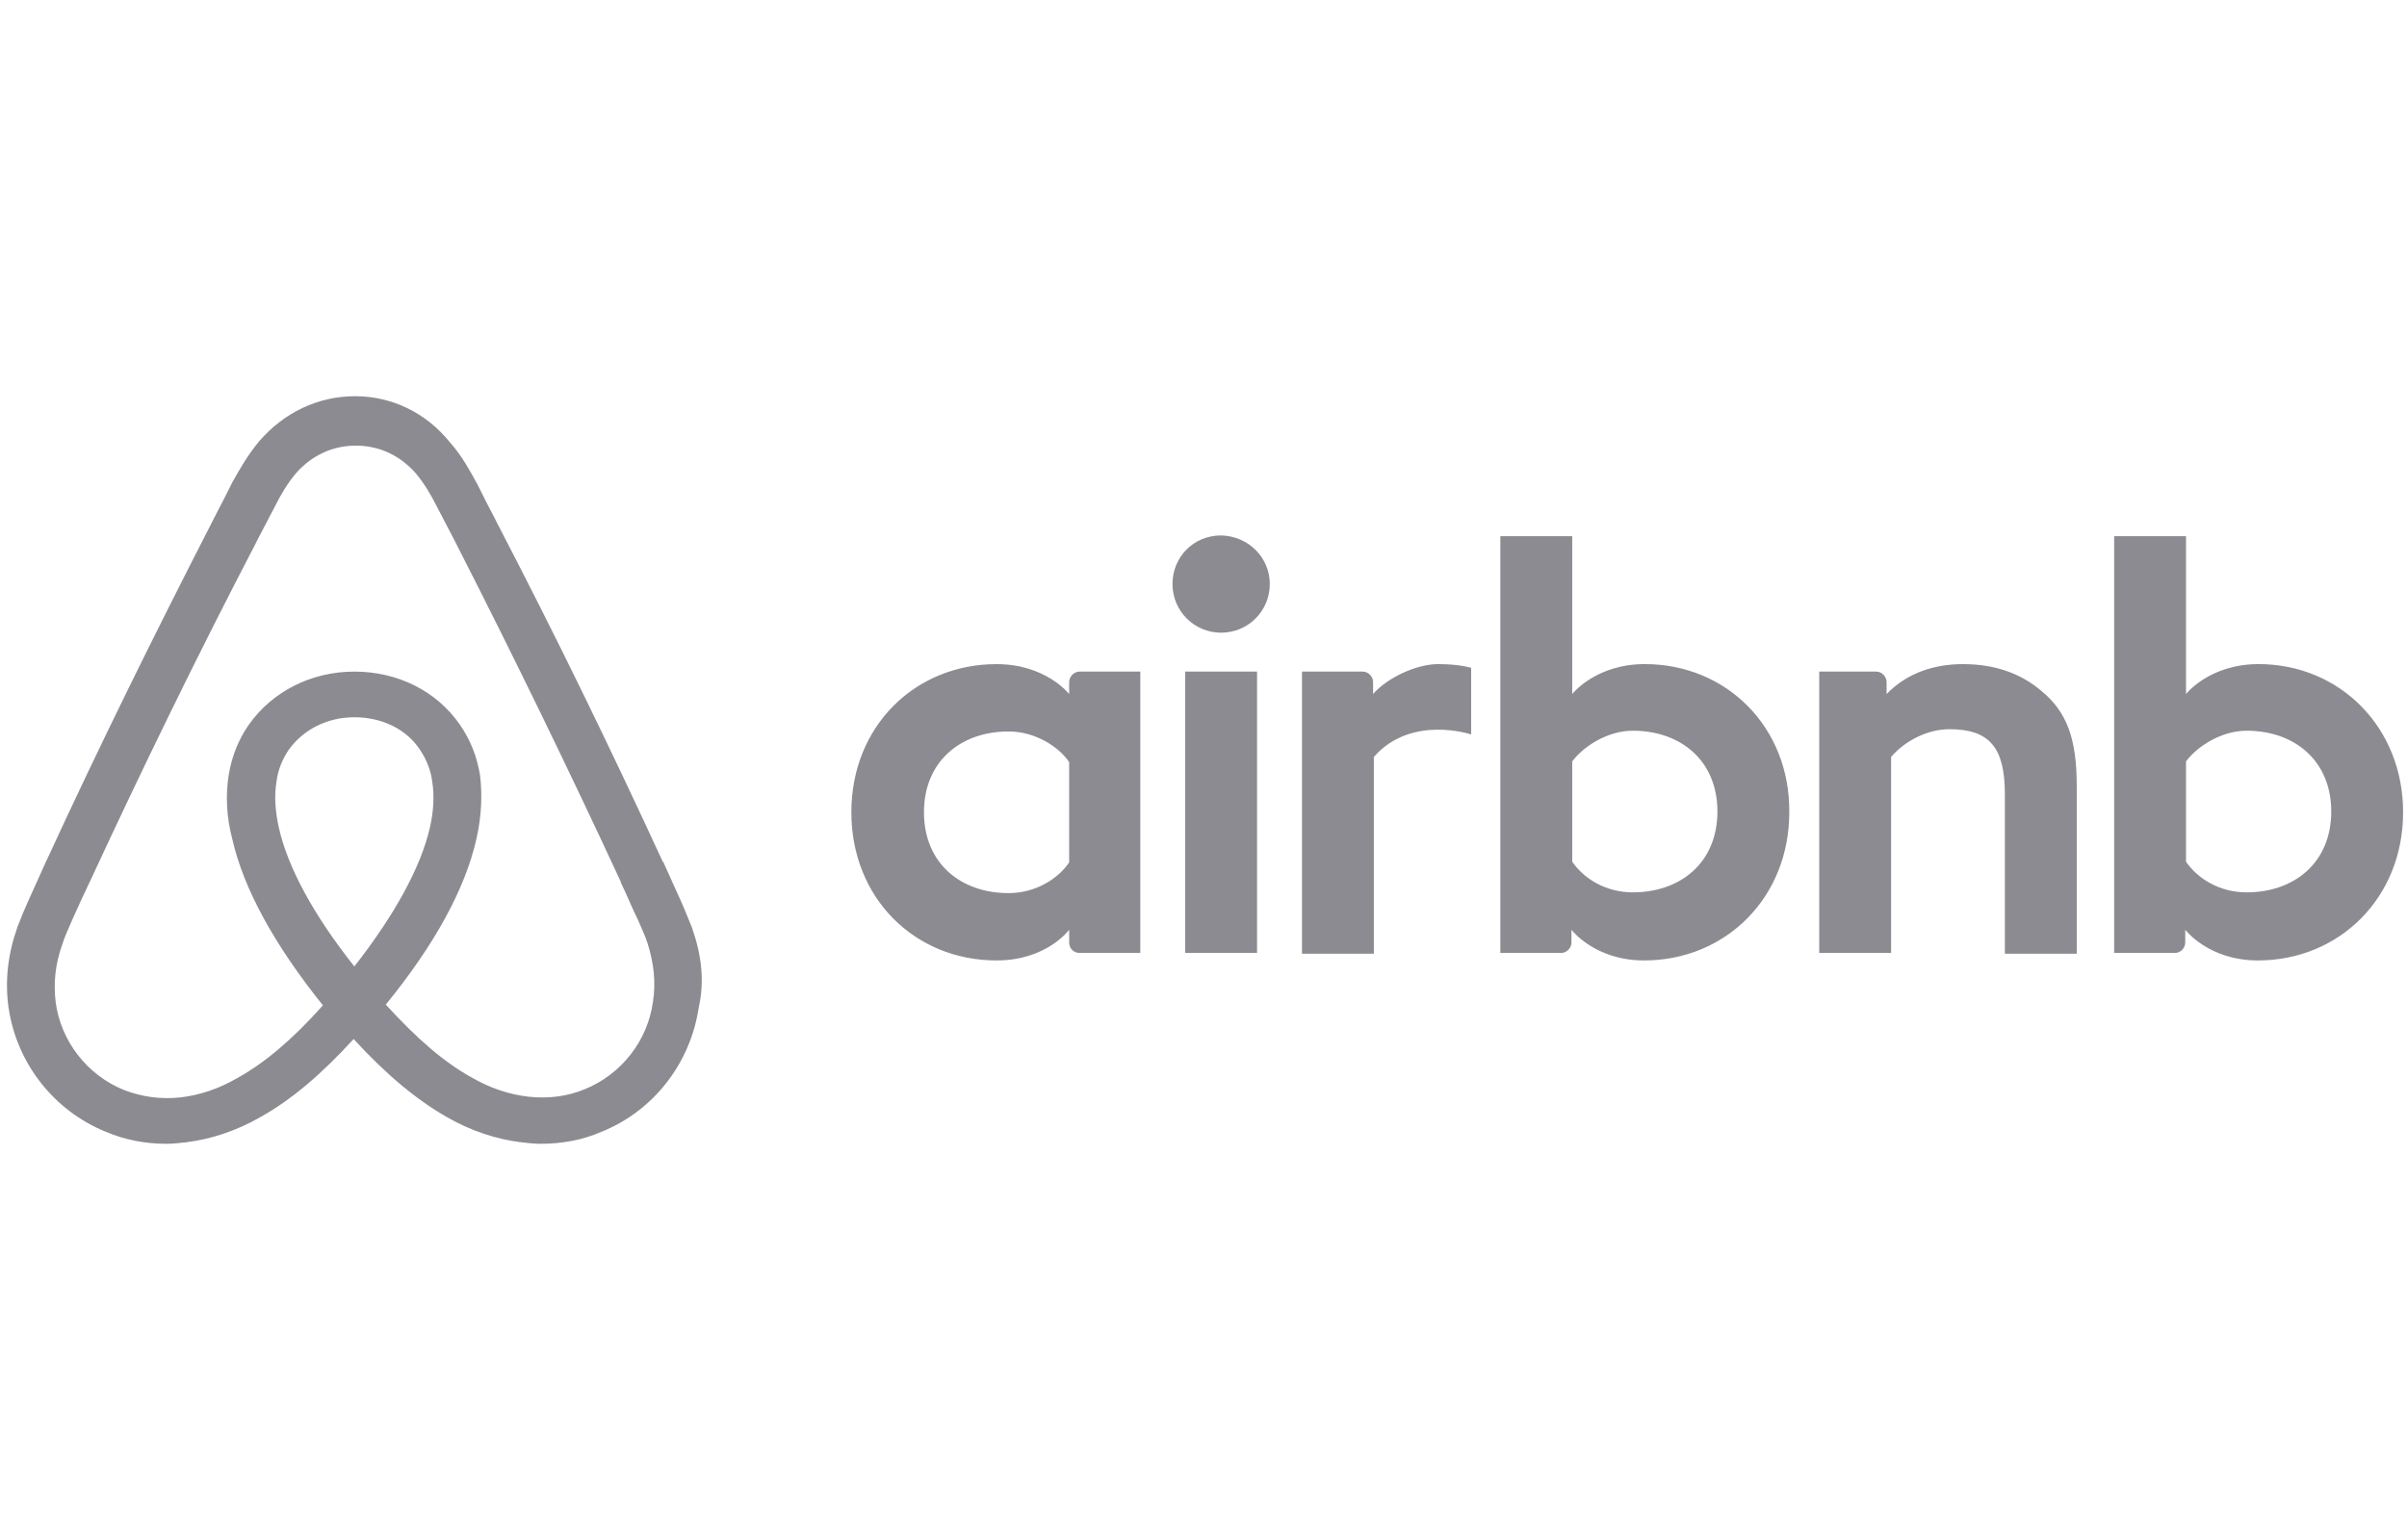
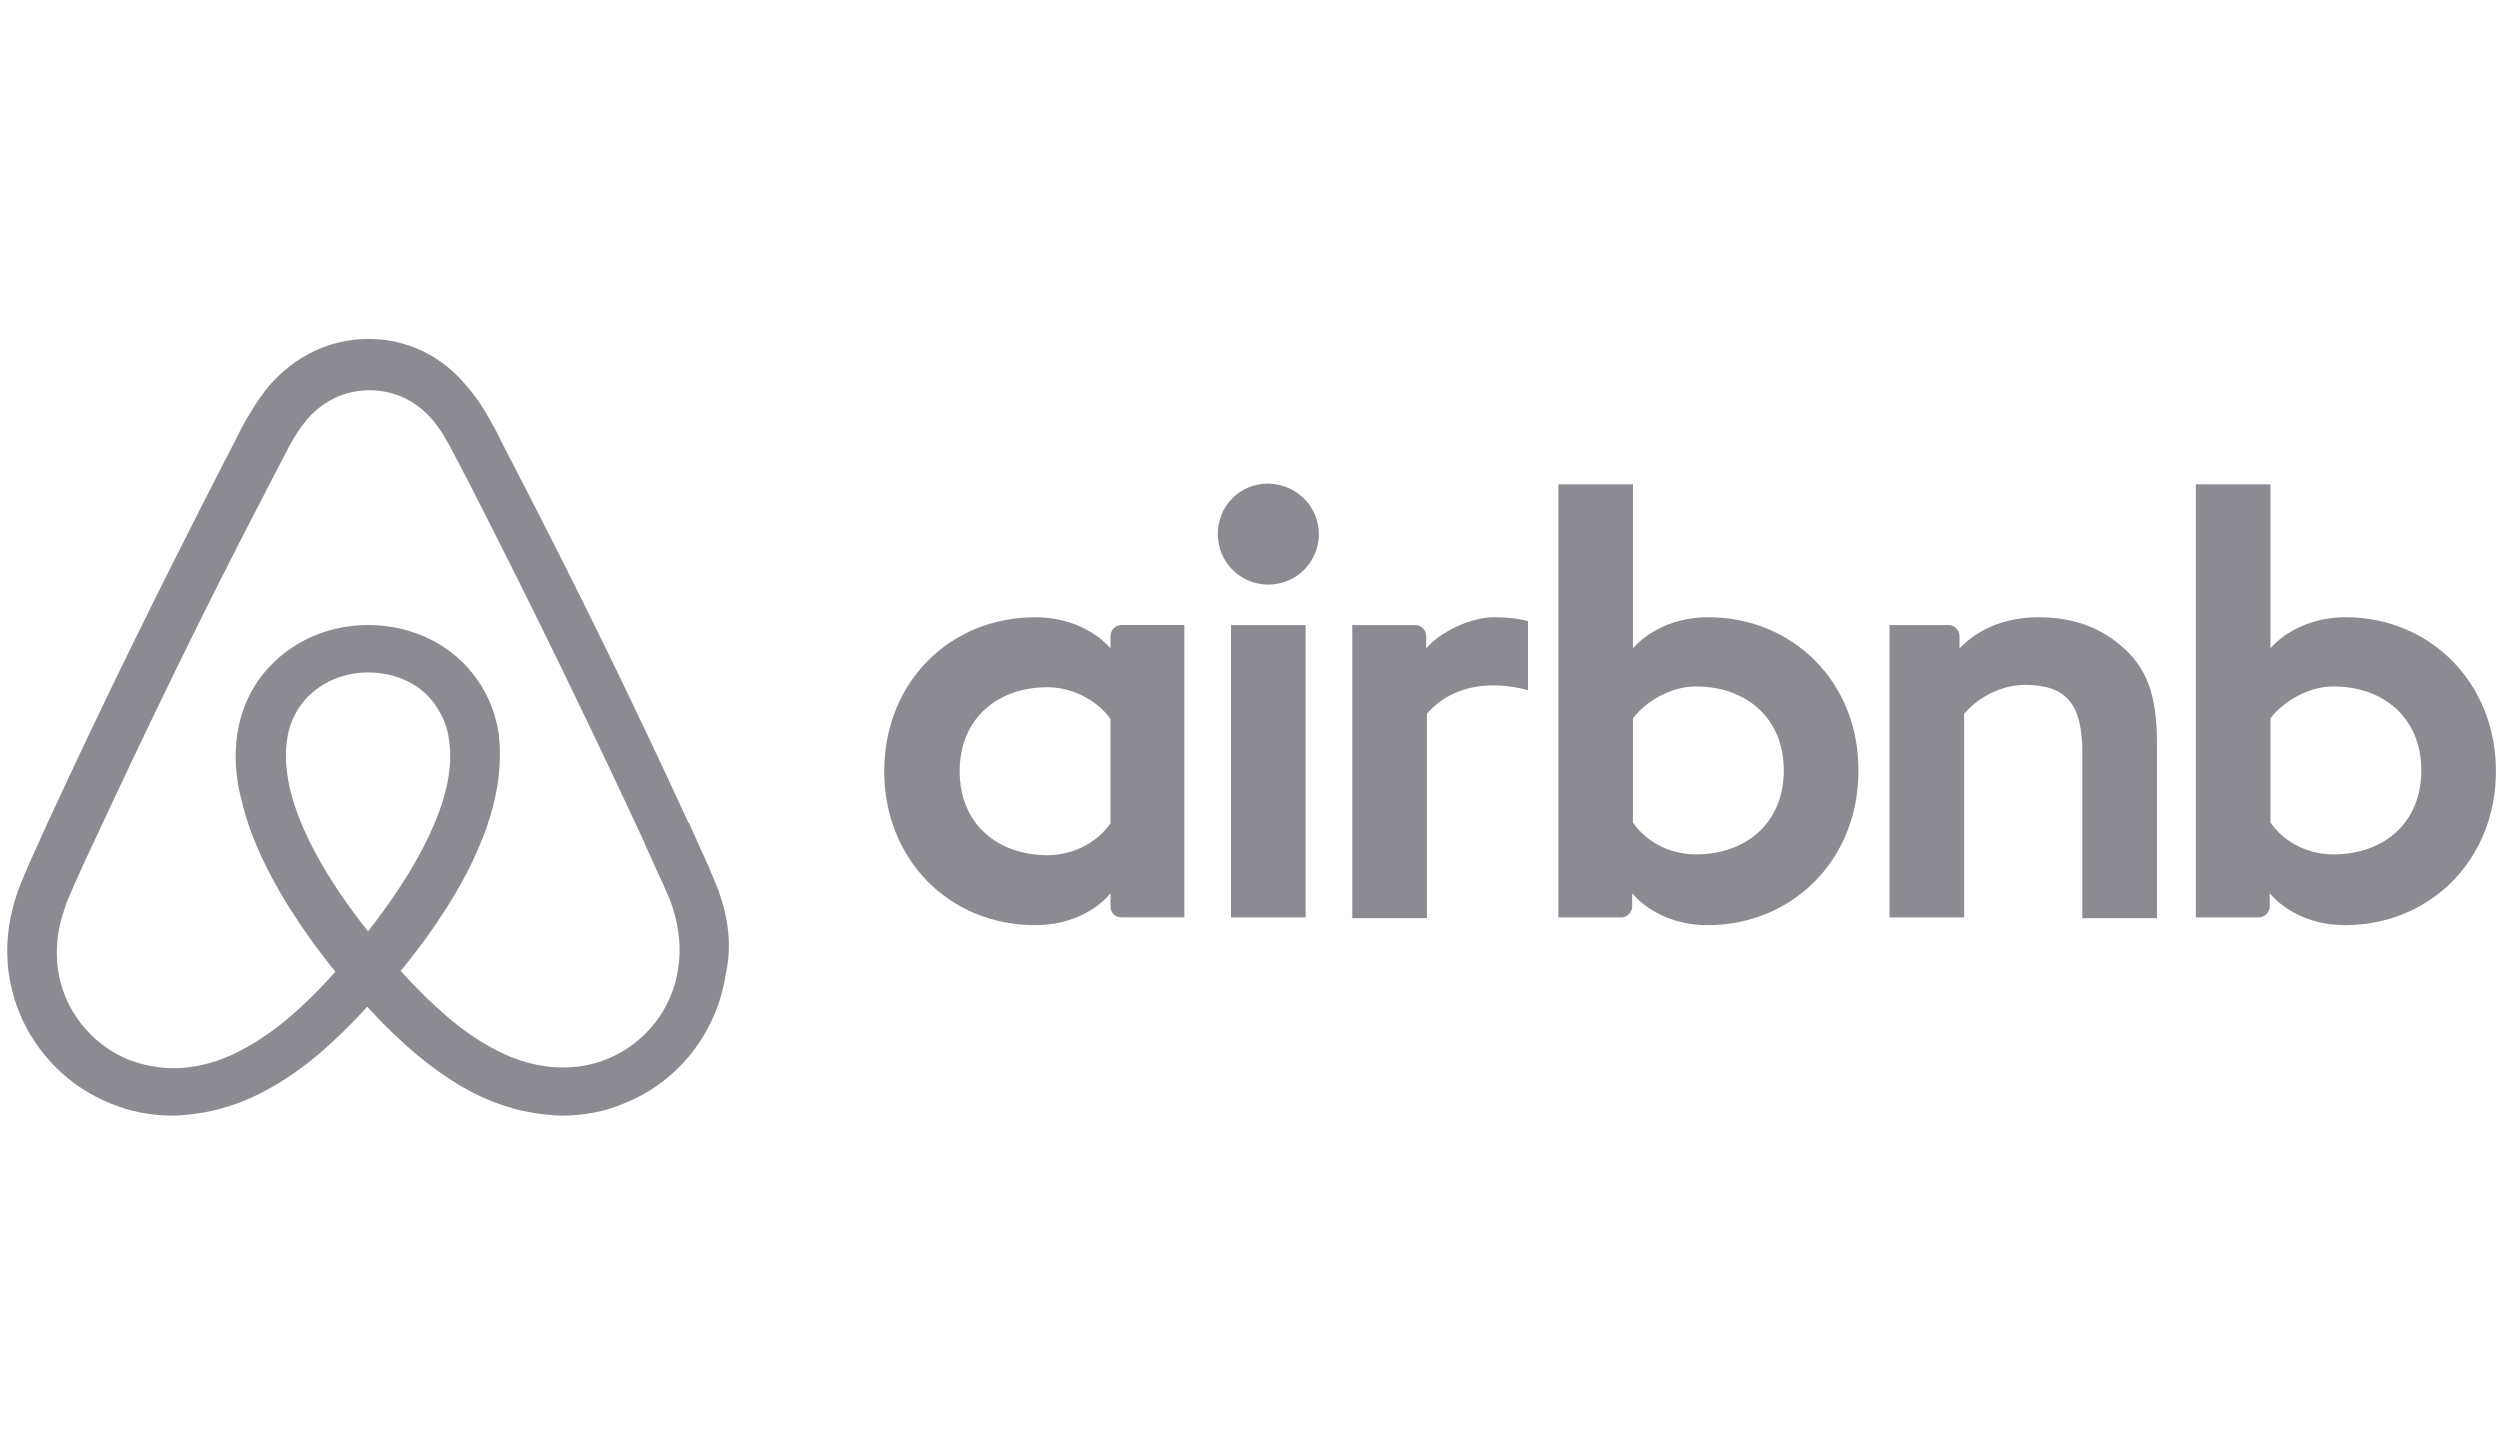
- <svg xmlns="http://www.w3.org/2000/svg" width="50" height="32" viewBox="0 0 103 32" fill="none">
+ <svg xmlns="http://www.w3.org/2000/svg" width="55" height="32" viewBox="0 0 103 32" fill="none">
  <path d="M54.337 8.04C54.337 9.194 53.408 10.122 52.255 10.122C51.102 10.122 50.173 9.194 50.173 8.04C50.173 6.887 51.07 5.959 52.255 5.959C53.441 5.991 54.337 6.92 54.337 8.04ZM45.752 12.237V12.749C45.752 12.749 44.76 11.468 42.646 11.468C39.155 11.468 36.431 14.126 36.431 17.81C36.431 21.462 39.123 24.152 42.646 24.152C44.792 24.152 45.752 22.839 45.752 22.839V23.383C45.752 23.64 45.945 23.831 46.201 23.831H48.795V11.787H46.201C45.945 11.788 45.752 12.013 45.752 12.237ZM45.752 19.956C45.273 20.661 44.311 21.27 43.158 21.27C41.108 21.27 39.538 19.988 39.538 17.81C39.538 15.632 41.108 14.35 43.158 14.35C44.28 14.35 45.304 14.991 45.752 15.664V19.956ZM50.718 11.788H53.792V23.832H50.718V11.788ZM96.651 11.467C94.537 11.467 93.543 12.749 93.543 12.749V5.991H90.469V23.832H93.064C93.32 23.832 93.511 23.608 93.511 23.384V22.839C93.511 22.839 94.505 24.152 96.618 24.152C100.11 24.152 102.833 21.463 102.833 17.811C102.833 14.159 100.11 11.467 96.651 11.467ZM96.138 21.237C94.953 21.237 94.024 20.629 93.543 19.924V15.632C94.024 14.991 95.049 14.318 96.138 14.318C98.188 14.318 99.758 15.6 99.758 17.778C99.758 19.956 98.189 21.237 96.138 21.237ZM88.868 16.689V23.864H85.792V17.041C85.792 15.056 85.151 14.254 83.423 14.254C82.494 14.254 81.533 14.735 80.923 15.44V23.832H77.849V11.788H80.283C80.539 11.788 80.731 12.013 80.731 12.237V12.749C81.628 11.82 82.813 11.468 83.998 11.468C85.344 11.468 86.465 11.853 87.362 12.621C88.451 13.518 88.868 14.671 88.868 16.689ZM70.385 11.467C68.271 11.467 67.278 12.749 67.278 12.749V5.991H64.203V23.832H66.797C67.053 23.832 67.246 23.608 67.246 23.384V22.839C67.246 22.839 68.239 24.152 70.353 24.152C73.844 24.152 76.567 21.463 76.567 17.811C76.599 14.159 73.876 11.467 70.385 11.467ZM69.872 21.237C68.687 21.237 67.758 20.629 67.278 19.924V15.632C67.758 14.991 68.783 14.318 69.872 14.318C71.922 14.318 73.492 15.6 73.492 17.778C73.492 19.956 71.922 21.237 69.872 21.237ZM61.544 11.467C62.473 11.467 62.953 11.628 62.953 11.628V14.478C62.953 14.478 60.391 13.614 58.79 15.44V23.864H55.714V11.788H58.309C58.565 11.788 58.757 12.012 58.757 12.237V12.749C59.334 12.076 60.584 11.467 61.544 11.467ZM29.609 22.743C29.449 22.359 29.289 21.942 29.129 21.59C28.872 21.013 28.616 20.468 28.392 19.956L28.36 19.924C26.15 15.119 23.78 10.251 21.281 5.446L21.185 5.254C20.922 4.755 20.666 4.253 20.417 3.748C20.096 3.171 19.776 2.563 19.263 1.986C18.238 0.705 16.765 0 15.196 0C13.594 0 12.152 0.705 11.096 1.922C10.615 2.498 10.263 3.107 9.943 3.684C9.693 4.189 9.437 4.691 9.174 5.189L9.078 5.382C6.612 10.186 4.209 15.055 1.999 19.86L1.967 19.923C1.743 20.437 1.486 20.981 1.23 21.557C1.07 21.91 0.91 22.294 0.75 22.71C0.333 23.895 0.205 25.017 0.366 26.17C0.718 28.573 2.319 30.59 4.53 31.487C5.363 31.84 6.228 32 7.124 32C7.38 32 7.7 31.968 7.957 31.936C9.014 31.808 10.103 31.456 11.161 30.847C12.474 30.11 13.723 29.053 15.132 27.516C16.542 29.053 17.823 30.11 19.104 30.847C20.162 31.456 21.25 31.808 22.307 31.936C22.564 31.968 22.884 32 23.14 32C24.037 32 24.934 31.84 25.735 31.487C27.977 30.59 29.546 28.541 29.899 26.17C30.154 25.049 30.026 23.928 29.609 22.743ZM15.163 24.409C13.434 22.23 12.312 20.18 11.928 18.451C11.768 17.714 11.736 17.074 11.832 16.497C11.896 15.984 12.088 15.536 12.345 15.151C12.954 14.287 13.978 13.742 15.164 13.742C16.349 13.742 17.406 14.255 17.983 15.151C18.239 15.536 18.431 15.985 18.496 16.497C18.591 17.074 18.559 17.746 18.399 18.451C18.014 20.148 16.893 22.199 15.163 24.409ZM27.943 25.914C27.719 27.58 26.598 29.021 25.029 29.662C24.26 29.982 23.427 30.078 22.595 29.982C21.794 29.886 20.993 29.63 20.16 29.149C19.007 28.508 17.854 27.516 16.509 26.042C18.622 23.448 19.904 21.077 20.384 18.963C20.609 17.97 20.641 17.074 20.544 16.24C20.417 15.44 20.128 14.703 19.68 14.062C18.686 12.62 17.02 11.788 15.163 11.788C13.306 11.788 11.64 12.653 10.647 14.062C10.199 14.703 9.91 15.44 9.782 16.24C9.654 17.074 9.686 18.002 9.942 18.963C10.422 21.077 11.736 23.48 13.818 26.074C12.504 27.548 11.319 28.541 10.166 29.181C9.333 29.662 8.532 29.918 7.732 30.014C6.867 30.11 6.034 29.982 5.297 29.694C3.728 29.053 2.607 27.612 2.383 25.946C2.287 25.145 2.35 24.345 2.671 23.448C2.767 23.127 2.927 22.807 3.087 22.423C3.312 21.91 3.567 21.365 3.824 20.821L3.856 20.757C6.066 15.984 8.436 11.116 10.903 6.375L10.999 6.183C11.256 5.703 11.512 5.19 11.768 4.709C12.024 4.197 12.312 3.716 12.665 3.299C13.338 2.531 14.234 2.115 15.227 2.115C16.221 2.115 17.117 2.531 17.79 3.299C18.142 3.717 18.43 4.198 18.687 4.709C18.943 5.19 19.2 5.703 19.455 6.183L19.552 6.375C21.981 11.135 24.319 15.941 26.567 20.789V20.821C26.823 21.335 27.047 21.911 27.304 22.424C27.464 22.808 27.624 23.128 27.72 23.448C27.976 24.28 28.072 25.081 27.943 25.914Z" fill="#191825" fill-opacity="0.5" />
</svg>
